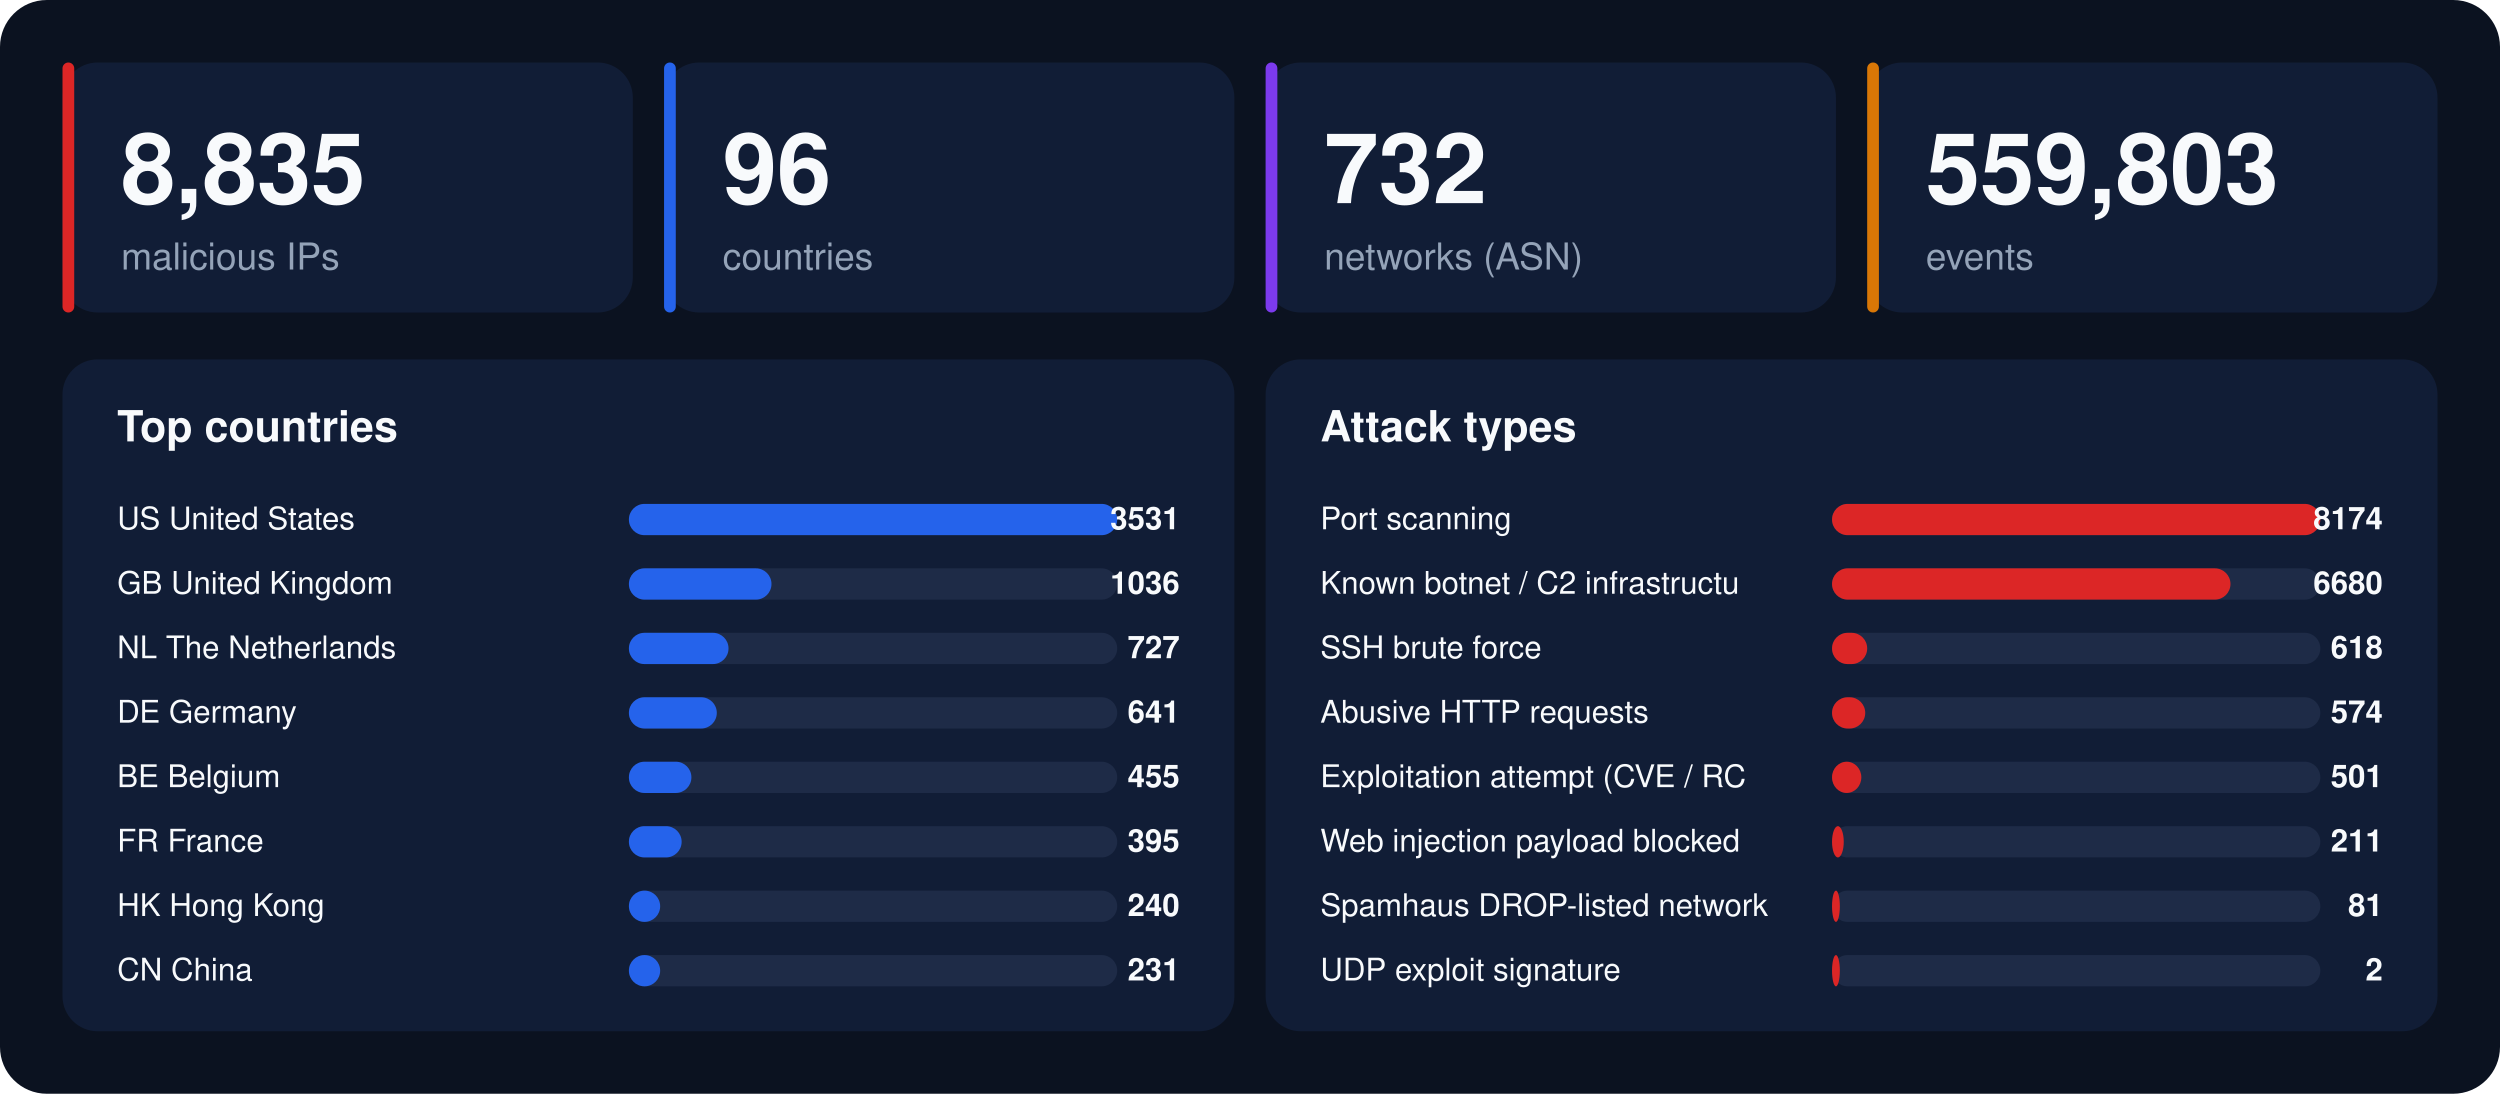
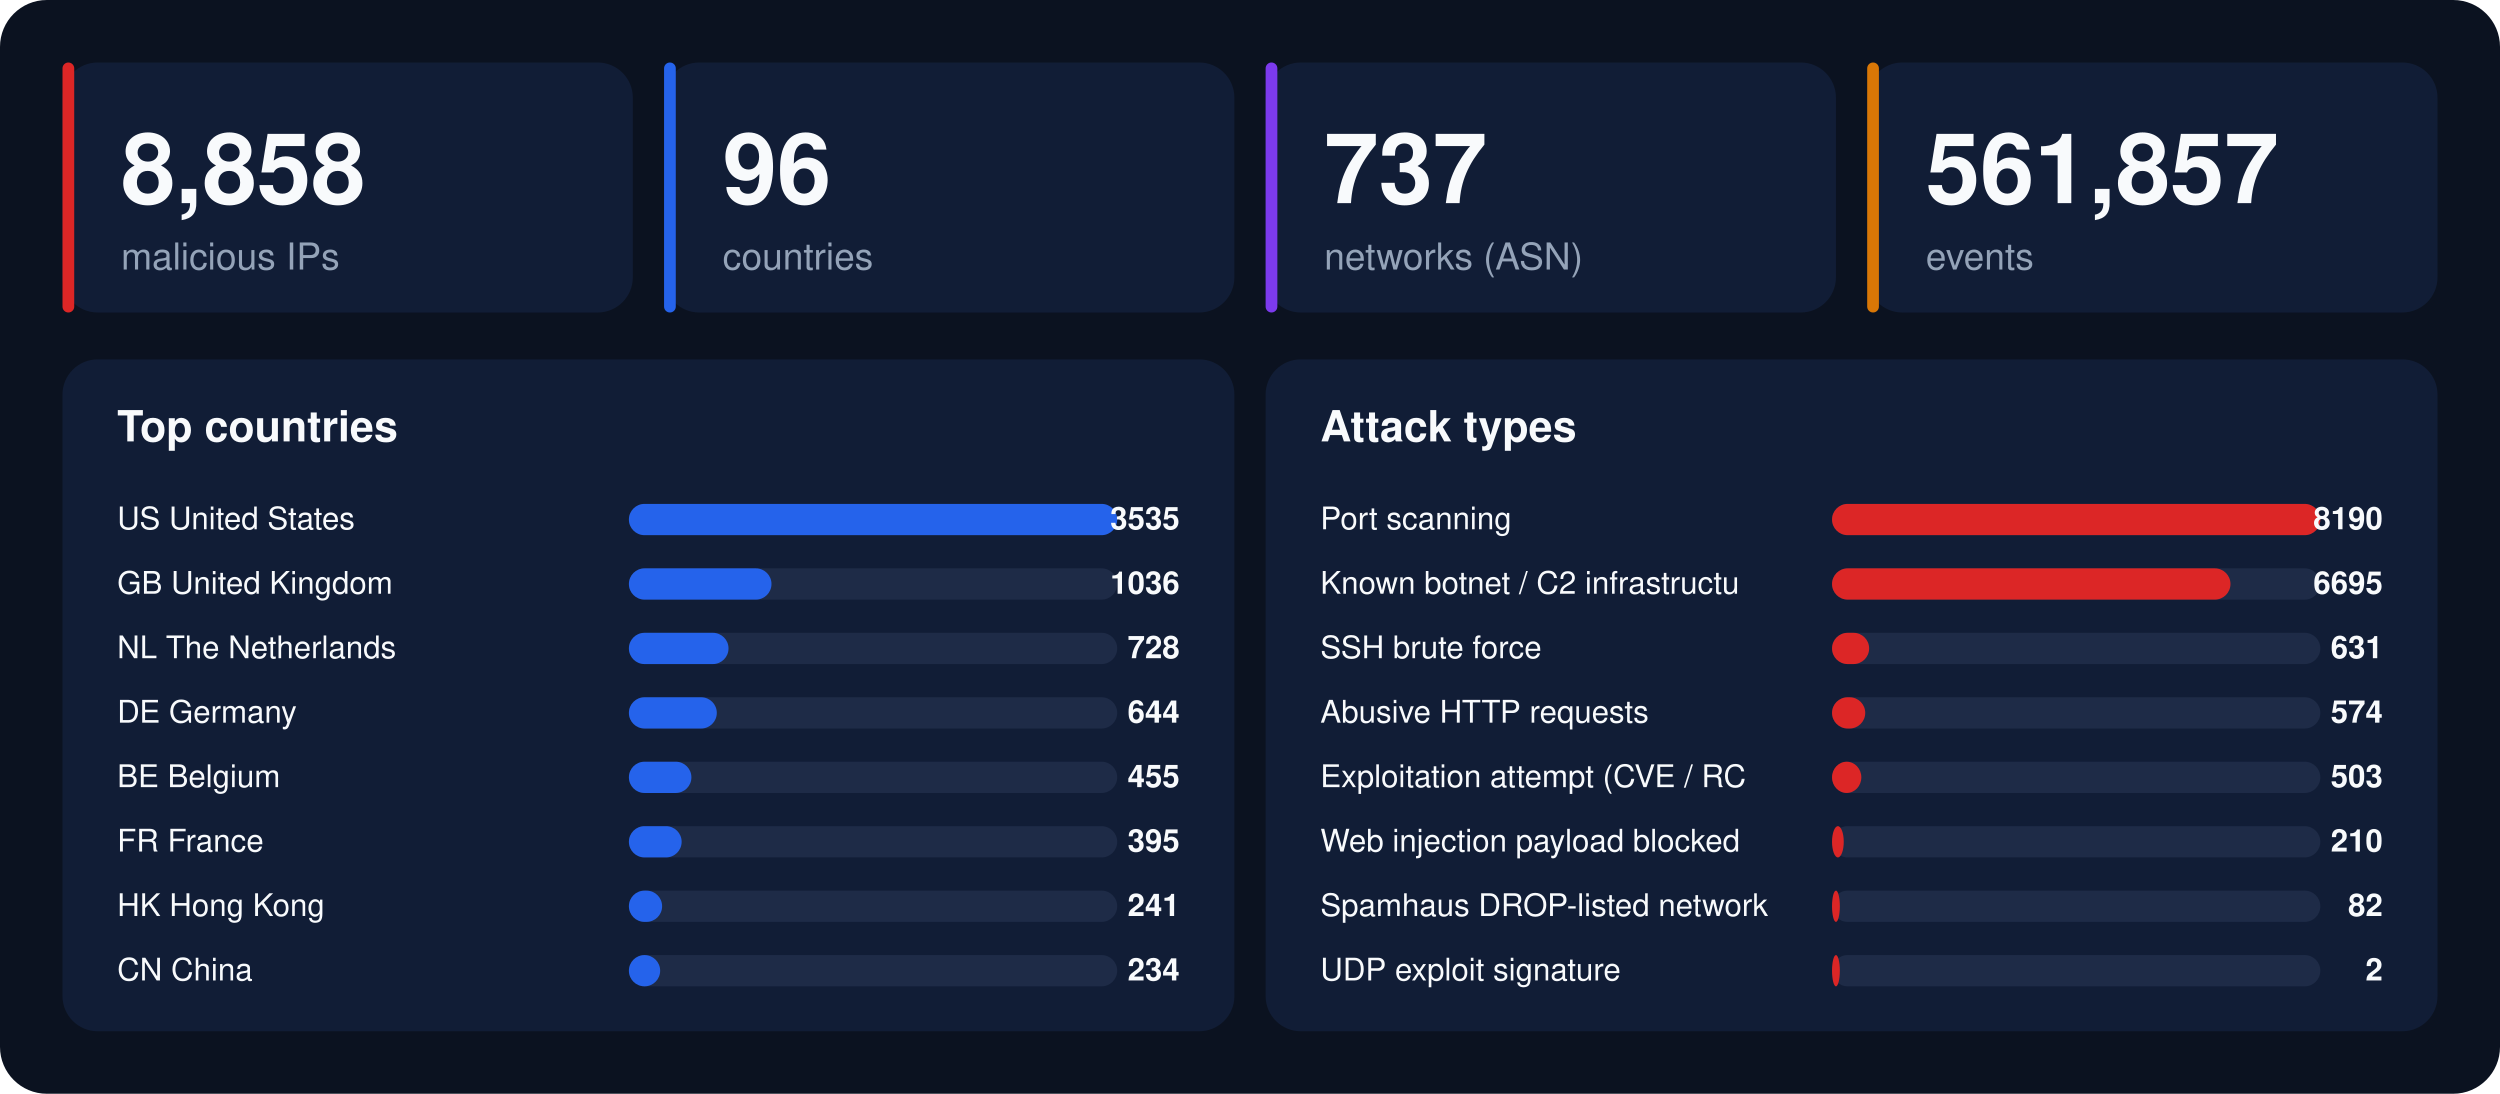
<svg xmlns="http://www.w3.org/2000/svg" width="1280" height="560" viewBox="0 0 1280 560" font-family="-apple-system,BlinkMacSystemFont,'Segoe UI',Helvetica,Arial,sans-serif">
  <rect width="1280" height="560" rx="24" fill="#0b1220" />
  <rect x="32" y="32" width="292" height="128" rx="18" fill="#111d36" />
  <rect x="32" y="32" width="6" height="128" rx="3" fill="#dc2626" />
-   <text x="62" y="104" font-size="50" font-weight="800" fill="#f8fafc">8,835</text>
+   <text x="62" y="104" font-size="50" font-weight="800" fill="#f8fafc">8,858</text>
  <text x="62" y="138" font-size="19" fill="#94a3b8">malicious IPs</text>
  <rect x="340" y="32" width="292" height="128" rx="18" fill="#111d36" />
  <rect x="340" y="32" width="6" height="128" rx="3" fill="#2563eb" />
  <text x="370" y="104" font-size="50" font-weight="800" fill="#f8fafc">96</text>
  <text x="370" y="138" font-size="19" fill="#94a3b8">countries</text>
  <rect x="648" y="32" width="292" height="128" rx="18" fill="#111d36" />
  <rect x="648" y="32" width="6" height="128" rx="3" fill="#7c3aed" />
-   <text x="678" y="104" font-size="50" font-weight="800" fill="#f8fafc">732</text>
+   <text x="678" y="104" font-size="50" font-weight="800" fill="#f8fafc">737</text>
  <text x="678" y="138" font-size="19" fill="#94a3b8">networks (ASN)</text>
  <rect x="956" y="32" width="292" height="128" rx="18" fill="#111d36" />
  <rect x="956" y="32" width="6" height="128" rx="3" fill="#d97706" />
-   <text x="986" y="104" font-size="50" font-weight="800" fill="#f8fafc">559,803</text>
+   <text x="986" y="104" font-size="50" font-weight="800" fill="#f8fafc">561,857</text>
  <text x="986" y="138" font-size="19" fill="#94a3b8">events</text>
  <rect x="32" y="184" width="600" height="344" rx="18" fill="#111d36" />
  <text x="60" y="226" font-size="22" font-weight="700" fill="#f8fafc">Top countries</text>
  <text x="60" y="271" font-size="16" fill="#f8fafc">US  United States</text>
  <rect x="322" y="258" width="250" height="16" rx="8" fill="#1e2b47" />
  <rect x="322" y="258" width="250" height="16" rx="8" fill="#2563eb" />
-   <text x="604" y="271" font-size="16" font-weight="700" text-anchor="end" fill="#f8fafc">3531</text>
+   <text x="604" y="271" font-size="16" font-weight="700" text-anchor="end" fill="#f8fafc">3535</text>
  <text x="60" y="304" font-size="16" fill="#f8fafc">GB  United Kingdom</text>
  <rect x="322" y="291" width="250" height="16" rx="8" fill="#1e2b47" />
  <rect x="322" y="291" width="73" height="16" rx="8" fill="#2563eb" />
  <text x="604" y="304" font-size="16" font-weight="700" text-anchor="end" fill="#f8fafc">1036</text>
  <text x="60" y="337" font-size="16" fill="#f8fafc">NL  The Netherlands</text>
  <rect x="322" y="324" width="250" height="16" rx="8" fill="#1e2b47" />
  <rect x="322" y="324" width="51" height="16" rx="8" fill="#2563eb" />
-   <text x="604" y="337" font-size="16" font-weight="700" text-anchor="end" fill="#f8fafc">727</text>
+   <text x="604" y="337" font-size="16" font-weight="700" text-anchor="end" fill="#f8fafc">728</text>
  <text x="60" y="370" font-size="16" fill="#f8fafc">DE  Germany</text>
  <rect x="322" y="357" width="250" height="16" rx="8" fill="#1e2b47" />
  <rect x="322" y="357" width="45" height="16" rx="8" fill="#2563eb" />
-   <text x="604" y="370" font-size="16" font-weight="700" text-anchor="end" fill="#f8fafc">641</text>
+   <text x="604" y="370" font-size="16" font-weight="700" text-anchor="end" fill="#f8fafc">644</text>
  <text x="60" y="403" font-size="16" fill="#f8fafc">BE  Belgium</text>
  <rect x="322" y="390" width="250" height="16" rx="8" fill="#1e2b47" />
  <rect x="322" y="390" width="32" height="16" rx="8" fill="#2563eb" />
  <text x="604" y="403" font-size="16" font-weight="700" text-anchor="end" fill="#f8fafc">455</text>
  <text x="60" y="436" font-size="16" fill="#f8fafc">FR  France</text>
  <rect x="322" y="423" width="250" height="16" rx="8" fill="#1e2b47" />
  <rect x="322" y="423" width="27" height="16" rx="8" fill="#2563eb" />
  <text x="604" y="436" font-size="16" font-weight="700" text-anchor="end" fill="#f8fafc">395</text>
  <text x="60" y="469" font-size="16" fill="#f8fafc">HK  Hong Kong</text>
  <rect x="322" y="456" width="250" height="16" rx="8" fill="#1e2b47" />
-   <rect x="322" y="456" width="16" height="16" rx="8" fill="#2563eb" />
-   <text x="604" y="469" font-size="16" font-weight="700" text-anchor="end" fill="#f8fafc">240</text>
+   <rect x="322" y="456" width="17" height="16" rx="8" fill="#2563eb" />
+   <text x="604" y="469" font-size="16" font-weight="700" text-anchor="end" fill="#f8fafc">241</text>
  <text x="60" y="502" font-size="16" fill="#f8fafc">CN  China</text>
  <rect x="322" y="489" width="250" height="16" rx="8" fill="#1e2b47" />
  <rect x="322" y="489" width="16" height="16" rx="8" fill="#2563eb" />
-   <text x="604" y="502" font-size="16" font-weight="700" text-anchor="end" fill="#f8fafc">231</text>
+   <text x="604" y="502" font-size="16" font-weight="700" text-anchor="end" fill="#f8fafc">234</text>
  <rect x="648" y="184" width="600" height="344" rx="18" fill="#111d36" />
  <text x="676" y="226" font-size="22" font-weight="700" fill="#f8fafc">Attack types</text>
  <text x="676" y="271" font-size="16" fill="#f8fafc">Port scanning</text>
  <rect x="938" y="258" width="250" height="16" rx="8" fill="#1e2b47" />
  <rect x="938" y="258" width="250" height="16" rx="8" fill="#dc2626" />
-   <text x="1220" y="271" font-size="16" font-weight="700" text-anchor="end" fill="#f8fafc">8174</text>
+   <text x="1220" y="271" font-size="16" font-weight="700" text-anchor="end" fill="#f8fafc">8190</text>
  <text x="676" y="304" font-size="16" fill="#f8fafc">Known botnet / C2 infrastructu</text>
  <rect x="938" y="291" width="250" height="16" rx="8" fill="#1e2b47" />
  <rect x="938" y="291" width="204" height="16" rx="8" fill="#dc2626" />
-   <text x="1220" y="304" font-size="16" font-weight="700" text-anchor="end" fill="#f8fafc">6680</text>
+   <text x="1220" y="304" font-size="16" font-weight="700" text-anchor="end" fill="#f8fafc">6695</text>
  <text x="676" y="337" font-size="16" fill="#f8fafc">SSH brute force</text>
  <rect x="938" y="324" width="250" height="16" rx="8" fill="#1e2b47" />
-   <rect x="938" y="324" width="18" height="16" rx="8" fill="#dc2626" />
-   <text x="1220" y="337" font-size="16" font-weight="700" text-anchor="end" fill="#f8fafc">618</text>
+   <rect x="938" y="324" width="19" height="16" rx="8" fill="#dc2626" />
+   <text x="1220" y="337" font-size="16" font-weight="700" text-anchor="end" fill="#f8fafc">631</text>
  <text x="676" y="370" font-size="16" fill="#f8fafc">Abusive HTTP requests</text>
  <rect x="938" y="357" width="250" height="16" rx="8" fill="#1e2b47" />
  <rect x="938" y="357" width="17" height="16" rx="8" fill="#dc2626" />
  <text x="1220" y="370" font-size="16" font-weight="700" text-anchor="end" fill="#f8fafc">574</text>
  <text x="676" y="403" font-size="16" fill="#f8fafc">Exploitation attempt (CVE / RC</text>
  <rect x="938" y="390" width="250" height="16" rx="8" fill="#1e2b47" />
  <rect x="938" y="390" width="15" height="16" rx="8" fill="#dc2626" />
-   <text x="1220" y="403" font-size="16" font-weight="700" text-anchor="end" fill="#f8fafc">501</text>
+   <text x="1220" y="403" font-size="16" font-weight="700" text-anchor="end" fill="#f8fafc">503</text>
  <text x="676" y="436" font-size="16" fill="#f8fafc">Web injection payload blocked </text>
  <rect x="938" y="423" width="250" height="16" rx="8" fill="#1e2b47" />
  <rect x="938" y="423" width="6" height="16" rx="8" fill="#dc2626" />
-   <text x="1220" y="436" font-size="16" font-weight="700" text-anchor="end" fill="#f8fafc">211</text>
+   <text x="1220" y="436" font-size="16" font-weight="700" text-anchor="end" fill="#f8fafc">210</text>
  <text x="676" y="469" font-size="16" fill="#f8fafc">Spamhaus DROP-listed network</text>
  <rect x="938" y="456" width="250" height="16" rx="8" fill="#1e2b47" />
  <rect x="938" y="456" width="4" height="16" rx="8" fill="#dc2626" />
-   <text x="1220" y="469" font-size="16" font-weight="700" text-anchor="end" fill="#f8fafc">81</text>
+   <text x="1220" y="469" font-size="16" font-weight="700" text-anchor="end" fill="#f8fafc">82</text>
  <text x="676" y="502" font-size="16" fill="#f8fafc">UDP exploit signature</text>
  <rect x="938" y="489" width="250" height="16" rx="8" fill="#1e2b47" />
  <rect x="938" y="489" width="4" height="16" rx="8" fill="#dc2626" />
  <text x="1220" y="502" font-size="16" font-weight="700" text-anchor="end" fill="#f8fafc">2</text>
</svg>
